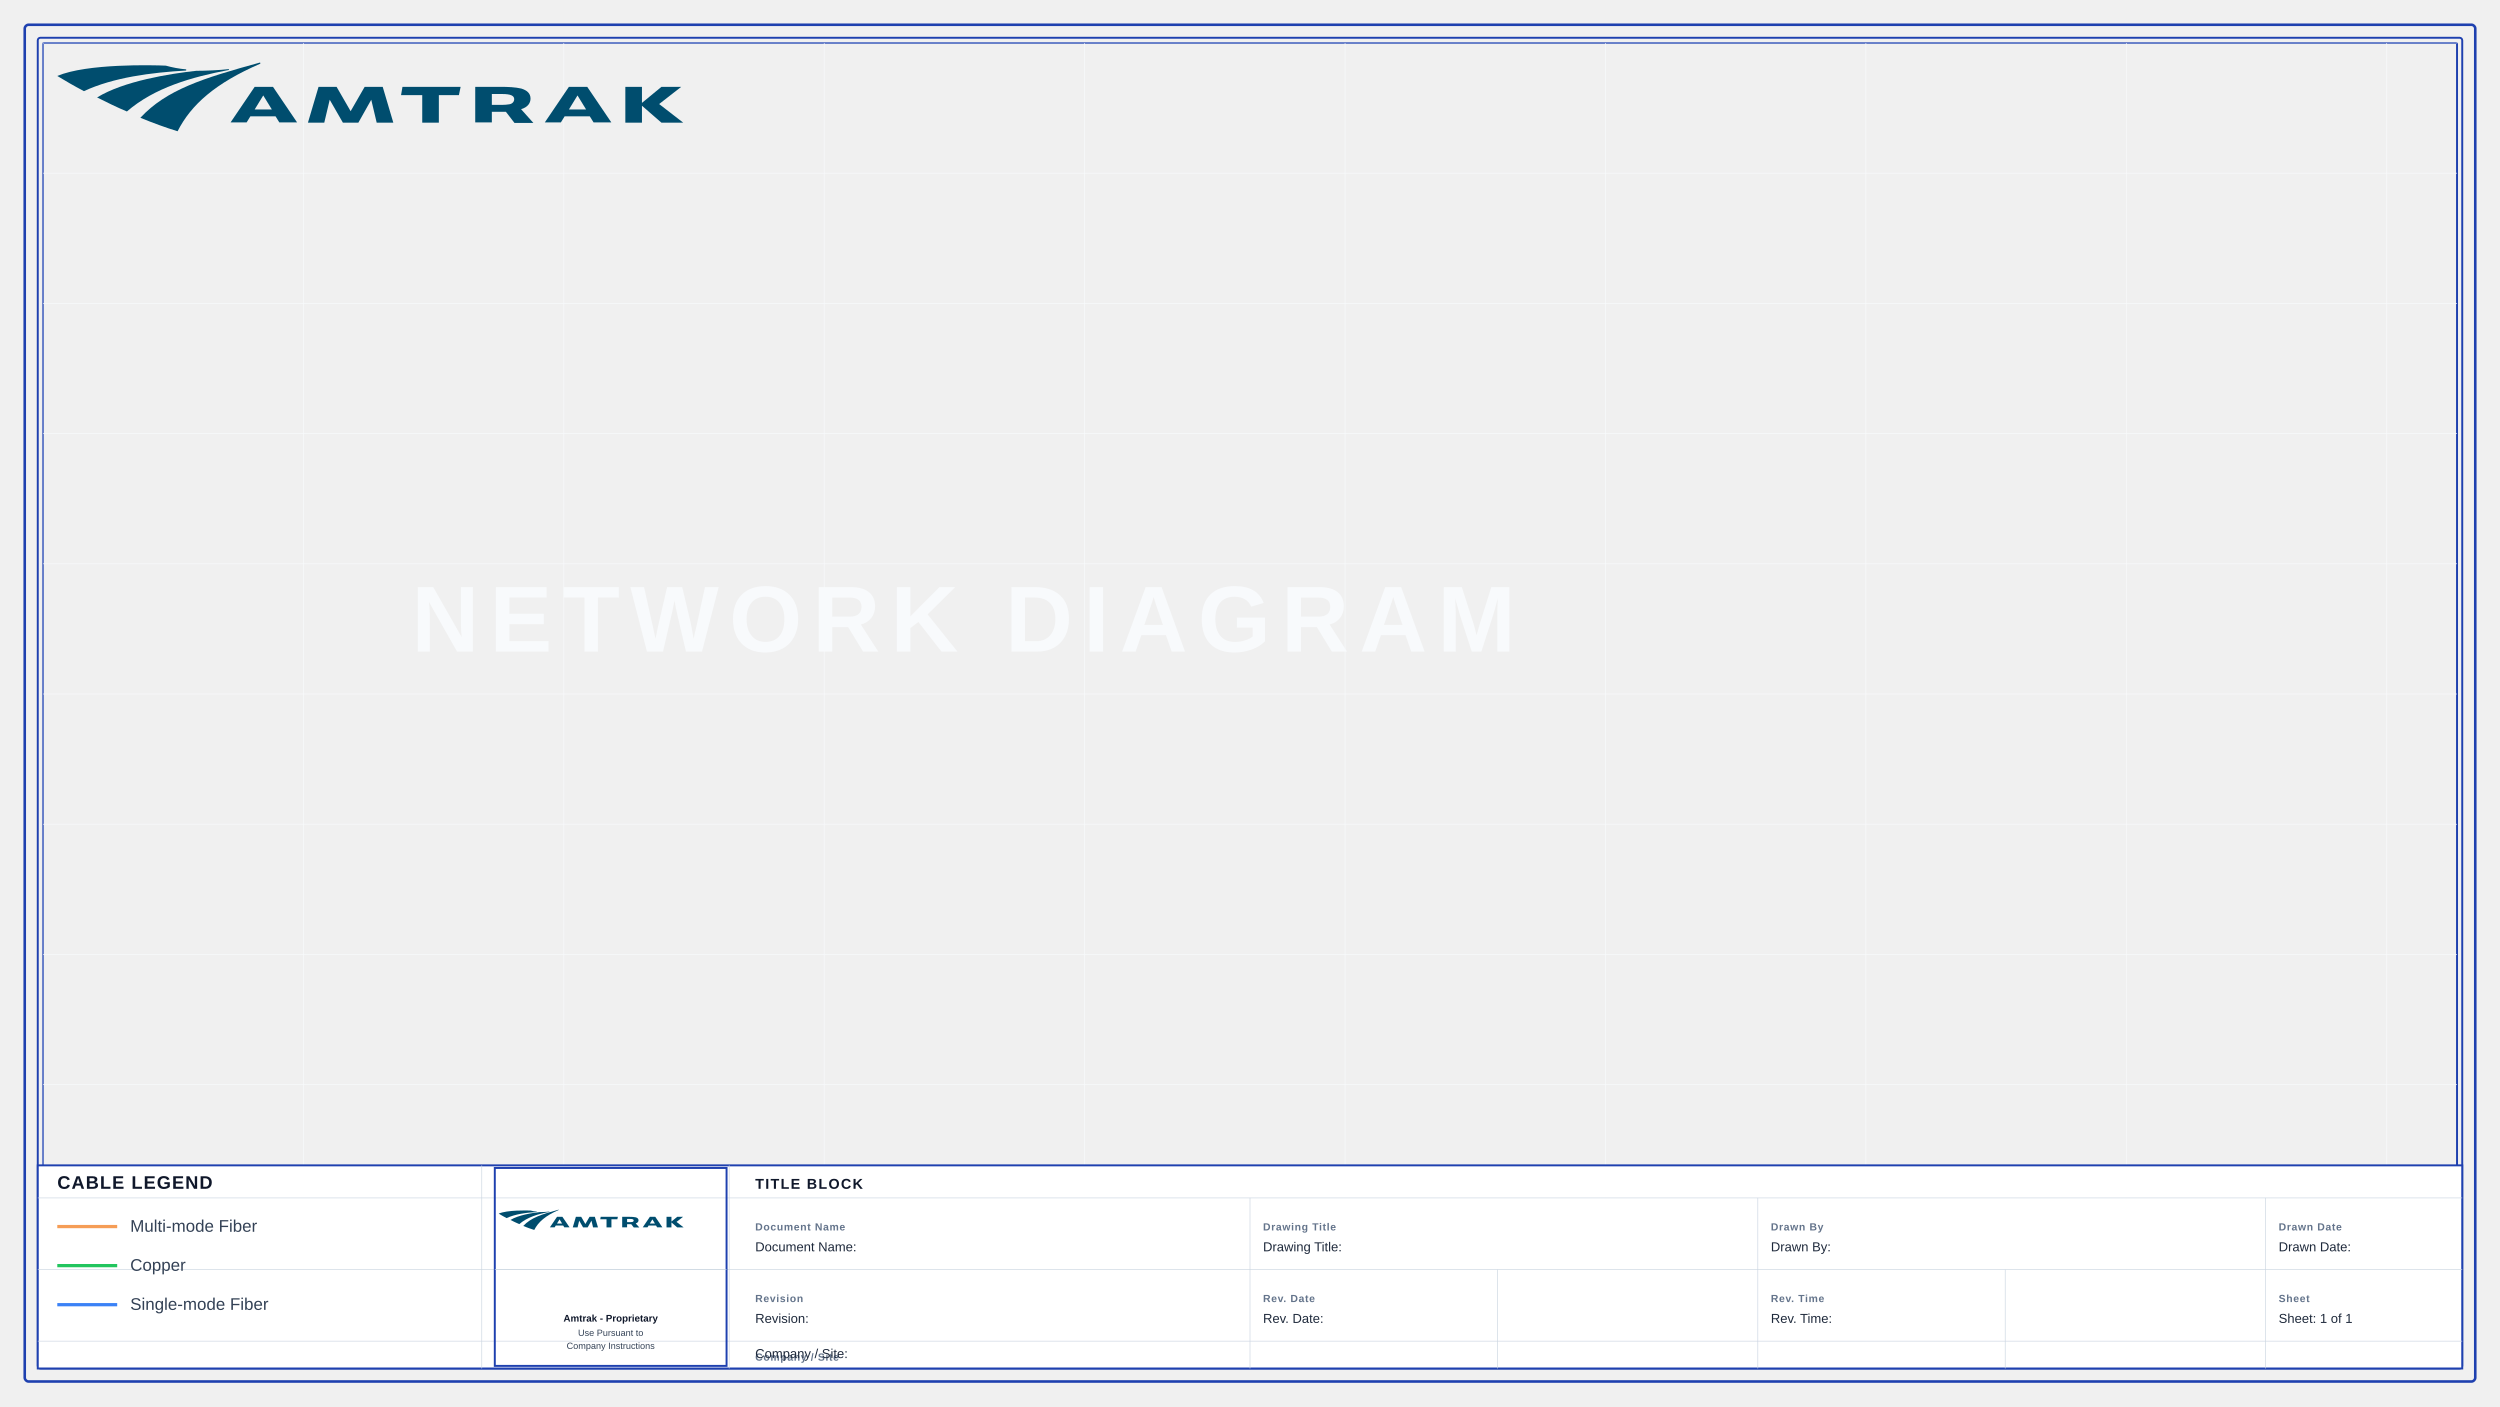
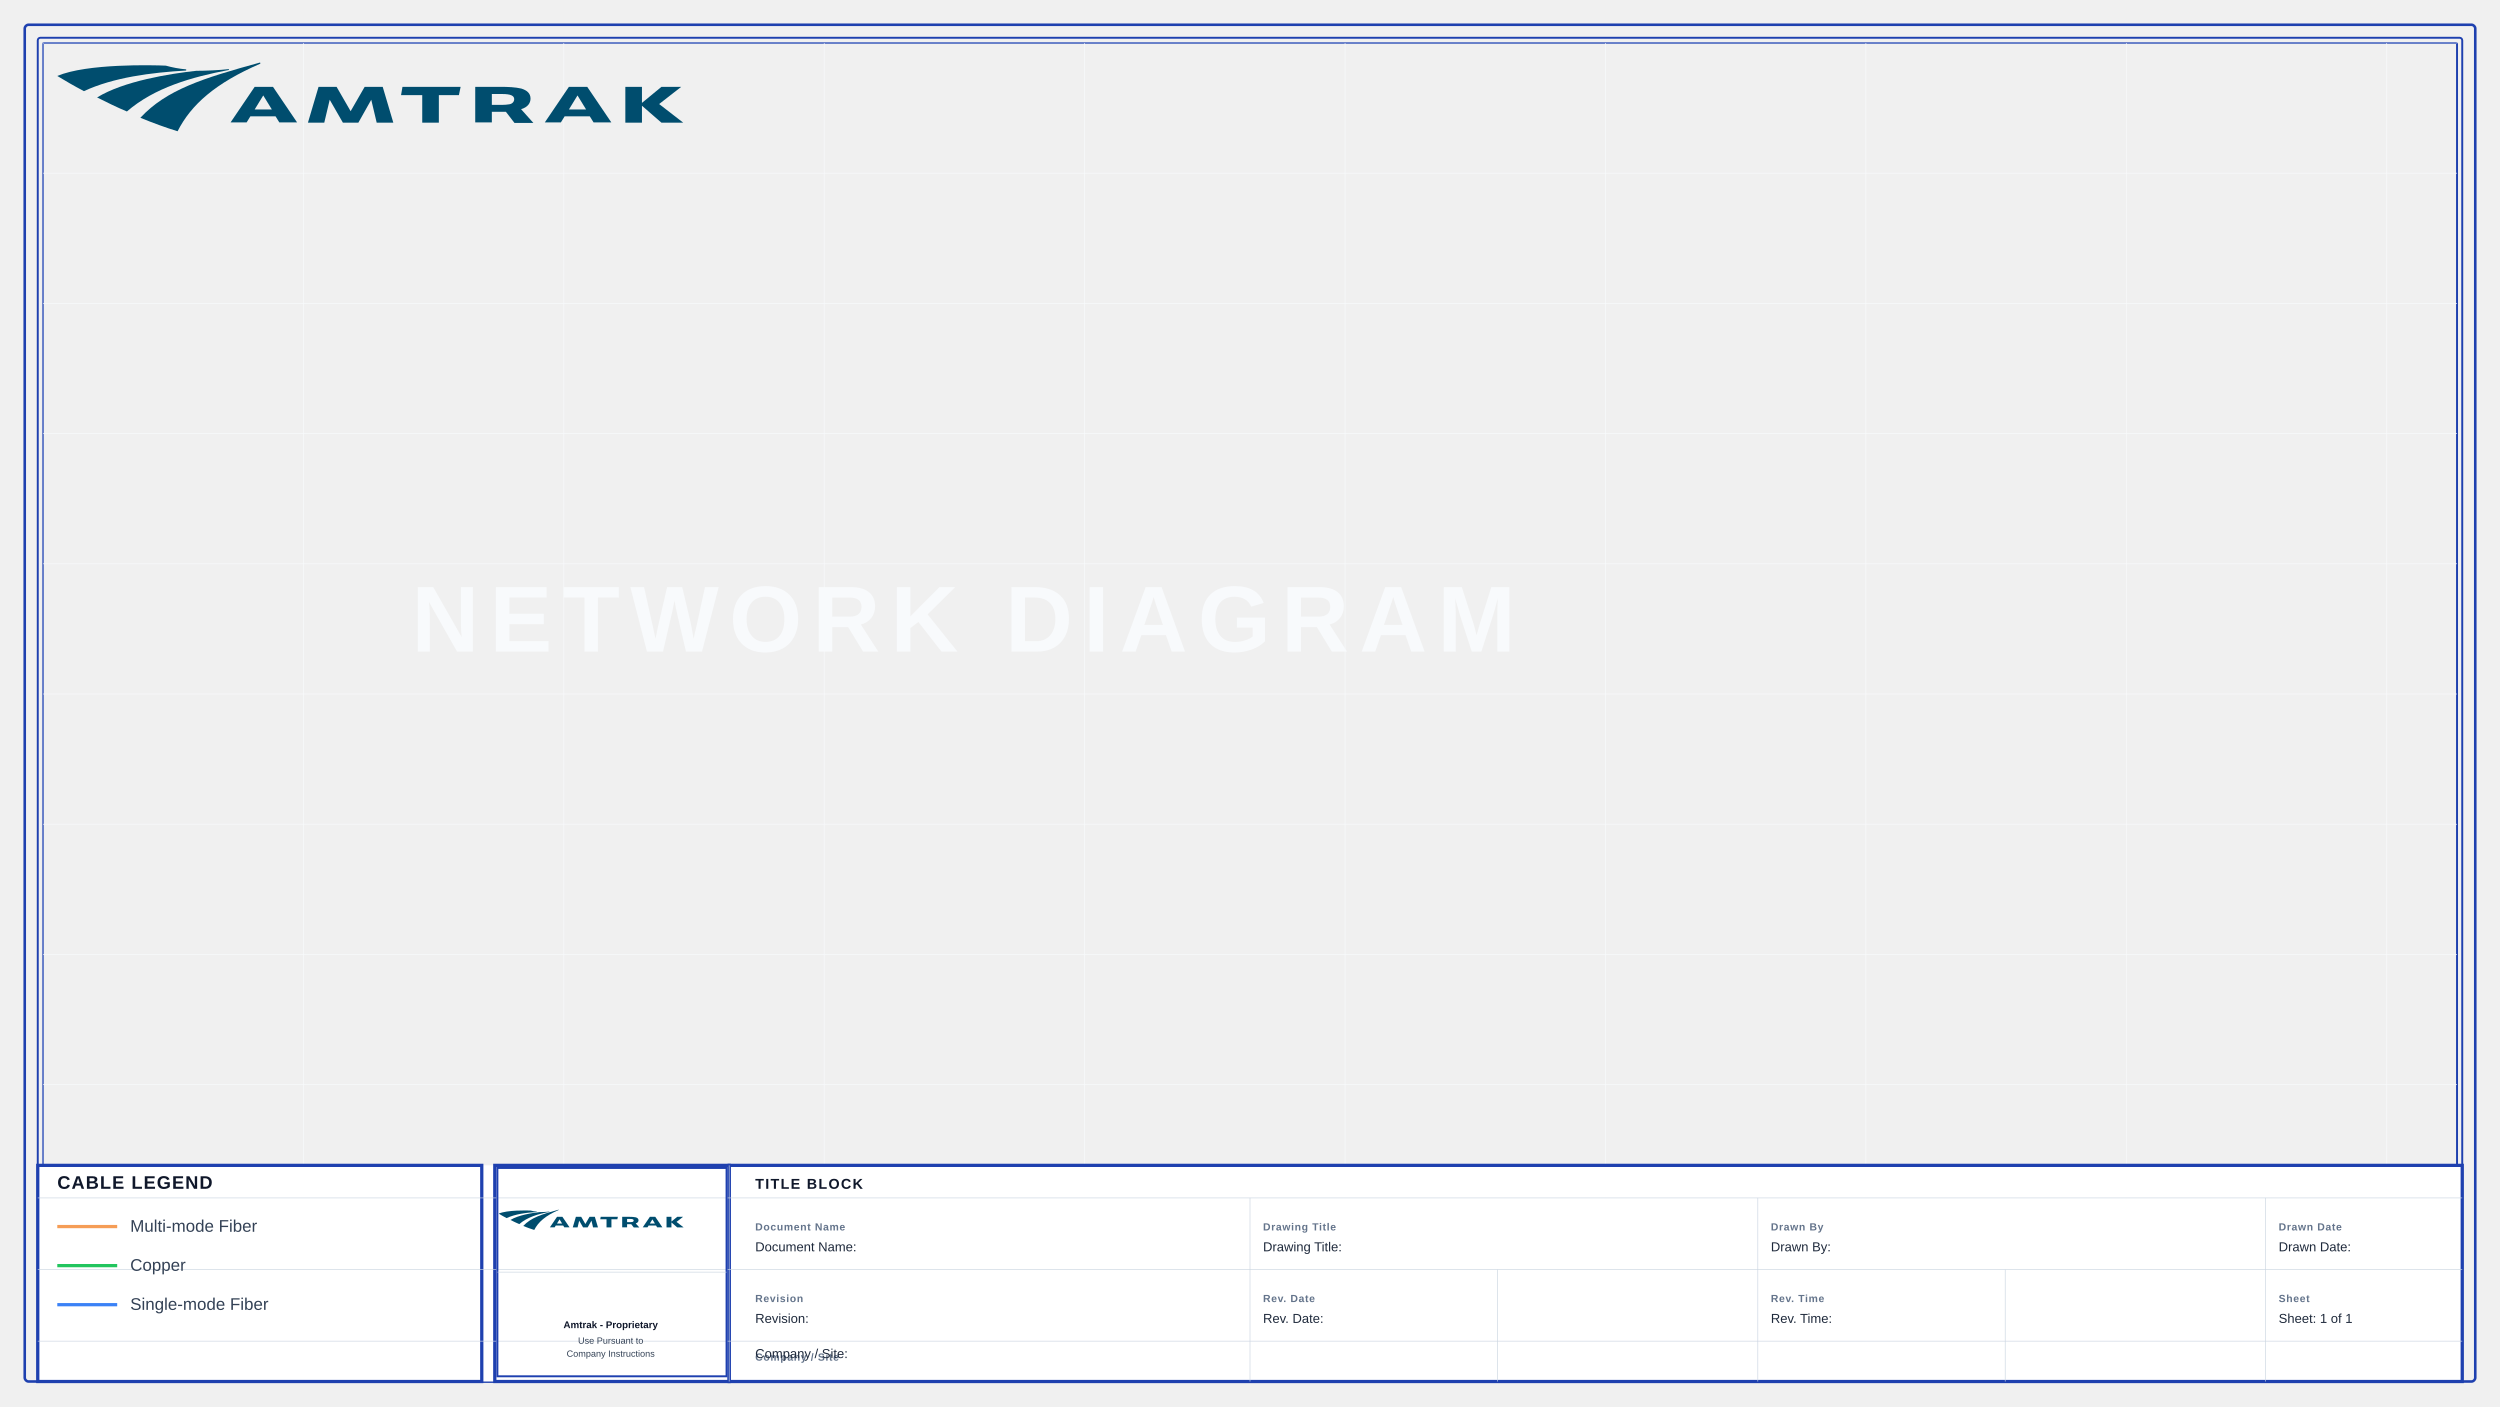
<svg xmlns="http://www.w3.org/2000/svg" width="1920" height="1080" viewBox="0 0 1920 1080">
  <defs>
    <style>
      .bg { fill: none; }
      .border { fill: none; stroke: #1e40af; stroke-width: 2; }
      .border-inner { fill: none; stroke: #1e40af; stroke-width: 1.5; }
      .sep { fill: none; stroke: #cbd5e1; stroke-width: 0.5; }
      .grid { fill: none; stroke: #f1f5f9; stroke-width: 0.5; }
      .grid-bold { fill: none; stroke: #e2e8f0; stroke-width: 0.8; }
      .tb-border { fill: none; stroke: #1e40af; stroke-width: 1.5; }
+       .section-border { fill: none; stroke: #1e40af; stroke-width: 2.5; }
      .tb-light { fill: none; stroke: #93c5fd; stroke-width: 0.5; }
      .tb-text { font-family: 'Segoe UI', Arial, sans-serif; font-size: 10px; fill: #1e293b; }
      .tb-label { font-family: 'Segoe UI', Arial, sans-serif; font-size: 8px; fill: #64748b; font-weight: 600; text-transform: uppercase; letter-spacing: 0.5px; }
      .tb-title { font-family: 'Segoe UI', Arial, sans-serif; font-size: 11px; fill: #0f172a; font-weight: 700; text-transform: uppercase; letter-spacing: 1px; }
      .legend-text { font-family: 'Segoe UI', Arial, sans-serif; font-size: 13px; fill: #334155; }
      .legend-title { font-family: 'Segoe UI', Arial, sans-serif; font-size: 14px; fill: #0f172a; font-weight: 700; text-transform: uppercase; letter-spacing: 0.8px; }
      .st10 { fill: none; stroke: #f59d56; stroke-width: 2.5; }
      .st11 { fill: none; stroke: #22c55e; stroke-width: 2.5; }
      .st12 { fill: none; stroke: #3b82f6; stroke-width: 2.5; }
      .watermark { font-family: 'Segoe UI', Arial, sans-serif; font-size: 72px; fill: #f8fafc; font-weight: 700; letter-spacing: 8px; }
    </style>
  </defs>
  <rect class="bg" width="1920" height="1080" />
  <rect class="border" x="19" y="19" width="1882" height="1042" rx="3" />
-   <rect class="border-inner" x="29" y="29" width="1862" height="1022" rx="2" />
-   <rect class="border-inner" x="33" y="33" width="1854" height="1014" rx="1" />
+   <rect class="border-inner" x="29" y="29" width="1862" height="1032" rx="2" />
+   <rect class="border-inner" x="33" y="33" width="1854" height="1024" rx="1" />
  <g fill="none" stroke="#f8fafc" stroke-width="0.5">
    <line x1="33" y1="33" x2="1887" y2="33" />
    <line x1="33" y1="133" x2="1887" y2="133" />
    <line x1="33" y1="233" x2="1887" y2="233" />
    <line x1="33" y1="333" x2="1887" y2="333" />
    <line x1="33" y1="433" x2="1887" y2="433" />
    <line x1="33" y1="533" x2="1887" y2="533" />
    <line x1="33" y1="633" x2="1887" y2="633" />
    <line x1="33" y1="733" x2="1887" y2="733" />
    <line x1="33" y1="833" x2="1887" y2="833" />
    <line x1="33" y1="33" x2="33" y2="895" />
    <line x1="233" y1="33" x2="233" y2="895" />
    <line x1="433" y1="33" x2="433" y2="895" />
    <line x1="633" y1="33" x2="633" y2="895" />
    <line x1="833" y1="33" x2="833" y2="895" />
    <line x1="1033" y1="33" x2="1033" y2="895" />
    <line x1="1233" y1="33" x2="1233" y2="895" />
    <line x1="1433" y1="33" x2="1433" y2="895" />
    <line x1="1633" y1="33" x2="1633" y2="895" />
    <line x1="1833" y1="33" x2="1833" y2="895" />
  </g>
  <g transform="translate(44, 48) scale(2.2)">
    <g transform="translate(286, -490)">
      <polygon fill="#004d6e" points="-178.7,498.5 -183.6,507 -188.5,498.5 -194.8,498.5 -198.5,511 -192.8,511 -190.9,503 -186.3,511 -180.9,511 -176.4,503 -174.5,511 -168.7,511 -172.4,498.5" />
      <path fill="#004d6e" d="M-217.1,498.5l-8.4,12.4h5.6l1.3-2.1h8.8l1.3,2.1h6.2l-8.4-12.4H-217.1z M-217.1,506.4l3-4.9l3,4.9H-217.1z" />
      <path fill="#004d6e" d="M-107.4,498.5l-8.4,12.4h5.6l1.3-2.1h8.8l1.3,2.1h6.2l-8.4-12.4H-107.4z M-107.4,506.4l3-4.9l3,4.9H-107.4z" />
      <polygon fill="#004d6e" points="-68.2,498.5 -75.1,498.5 -81.9,504.1 -81.9,498.5 -87.7,498.5 -87.7,511 -81.9,511 -81.9,505.1 -75.1,511 -67.5,511 -75.9,504.5" />
      <path fill="#004d6e" d="M-120.8,502.6c0-1.9-1.3-2.9-3.2-3.5c-2.1-0.5-4.7-0.6-7.2-0.6c-4.8,0-8.9,0-8.9,0v12.4h5.8v-3.7h4.9l3,3.9h6.6l-4.3-4.8C-121.7,505.6-120.8,504.1-120.8,502.6z M-128.3,504.6c-0.7,0.1-1.4,0.2-2.5,0.2c-1,0-3.5,0-3.5,0V501c0,0,2.8,0,3.6,0c3,0,4.2,0.6,4.2,1.8C-126.5,503.8-127.3,504.5-128.3,504.6z" />
      <polygon fill="#004d6e" points="-166,501.4 -158.6,501.4 -158.6,511 -152.8,511 -152.8,501.4 -145.8,501.4 -145.2,498.5 -165.5,498.5" />
      <path fill="#004d6e" d="M-215.2,490c-20,5.5-32.7,9.5-41.8,19.3c4.4,1.8,9,3.5,13,4.7c4.7-9.3,13.2-16.8,28.9-23.6L-215.2,490L-215.2,490z" />
      <path fill="#004d6e" d="M-241,492.4c-2.4-0.2-5-0.7-7.1-1.3c-4.4-0.2-27.6-0.8-37.9,3.6c2.8,1.7,5.7,3.4,9.3,5.3c10.3-4.8,23.5-6.5,35.7-7.2V492.4z" />
      <path fill="#004d6e" d="M-226.1,492.3c-3.2,0.4-8.3,0.6-11.4,0.6c-9.2,1-25.4,3.6-34.6,9.3c3.4,1.7,6.8,3.4,10.4,4.9c9.6-8.3,22.5-12,35.6-14.5C-226.1,492.6-226.1,492.3-226.1,492.3z" />
    </g>
  </g>
  <text x="740" y="480" class="watermark" text-anchor="middle" dominant-baseline="middle">NETWORK DIAGRAM</text>
-   <rect fill="#ffffff" x="29" y="895" width="1862" height="156" />
-   <rect class="tb-border" x="29" y="895" width="1862" height="156" />
-   <line class="sep" x1="370" y1="895" x2="370" y2="1051" />
+   <rect fill="#ffffff" x="29" y="895" width="1862" height="166" />
+   <rect class="section-border" x="29" y="895" width="341" height="166" />
+   <rect class="section-border" x="380" y="895" width="180" height="166" />
+   <rect class="section-border" x="560" y="895" width="1331" height="166" />
  <line class="sep" x1="29" y1="920" x2="1891" y2="920" />
  <line class="sep" x1="29" y1="975" x2="1891" y2="975" />
  <line class="sep" x1="29" y1="1030" x2="1891" y2="1030" />
-   <line class="sep" x1="560" y1="895" x2="560" y2="1051" />
-   <line class="sep" x1="960" y1="920" x2="960" y2="1051" />
-   <line class="sep" x1="1350" y1="920" x2="1350" y2="1051" />
-   <line class="sep" x1="1740" y1="920" x2="1740" y2="1051" />
-   <line class="sep" x1="1150" y1="975" x2="1150" y2="1051" />
-   <line class="sep" x1="1540" y1="975" x2="1540" y2="1051" />
+   <line class="sep" x1="560" y1="895" x2="560" y2="1061" />
+   <line class="sep" x1="960" y1="920" x2="960" y2="1061" />
+   <line class="sep" x1="1350" y1="920" x2="1350" y2="1061" />
+   <line class="sep" x1="1740" y1="920" x2="1740" y2="1061" />
+   <line class="sep" x1="1150" y1="975" x2="1150" y2="1061" />
+   <line class="sep" x1="1540" y1="975" x2="1540" y2="1061" />
  <text class="legend-title" x="44" y="913">CABLE LEGEND</text>
  <line class="st10" x1="44" y1="942" x2="90" y2="942" />
  <text class="legend-text" x="100" y="946">Multi-mode Fiber</text>
  <line class="st11" x1="44" y1="972" x2="90" y2="972" />
  <text class="legend-text" x="100" y="976">Copper</text>
  <line class="st12" x1="44" y1="1002" x2="90" y2="1002" />
  <text class="legend-text" x="100" y="1006">Single-mode Fiber</text>
-   <rect class="tb-border" x="380" y="897" width="178" height="152" />
-   <line class="sep" x1="380" y1="975" x2="558" y2="975" />
+   <rect class="tb-border" x="382" y="897" width="176" height="160" />
+   <line class="sep" x1="382" y1="977" x2="558" y2="977" />
  <g transform="translate(383, 929) scale(0.65)">
    <g transform="translate(286, -490)">
      <polygon fill="#004d6e" points="-178.7,498.5 -183.6,507 -188.5,498.5 -194.8,498.5 -198.5,511 -192.8,511 -190.9,503 -186.3,511 -180.9,511 -176.4,503 -174.5,511 -168.7,511 -172.4,498.5" />
      <path fill="#004d6e" d="M-217.1,498.5l-8.4,12.4h5.6l1.3-2.1h8.8l1.3,2.1h6.2l-8.4-12.4H-217.1z M-217.1,506.4l3-4.9l3,4.9H-217.1z" />
      <path fill="#004d6e" d="M-107.4,498.5l-8.4,12.4h5.6l1.3-2.1h8.8l1.3,2.1h6.2l-8.4-12.4H-107.4z M-107.4,506.4l3-4.9l3,4.9H-107.4z" />
      <polygon fill="#004d6e" points="-68.2,498.5 -75.1,498.5 -81.9,504.1 -81.9,498.5 -87.7,498.5 -87.7,511 -81.9,511 -81.9,505.1 -75.1,511 -67.5,511 -75.9,504.5" />
      <path fill="#004d6e" d="M-120.8,502.6c0-1.9-1.3-2.9-3.2-3.5c-2.1-0.5-4.7-0.6-7.2-0.6c-4.8,0-8.9,0-8.9,0v12.4h5.8v-3.7h4.9l3,3.9h6.6l-4.3-4.8C-121.7,505.6-120.8,504.1-120.8,502.6z M-128.3,504.6c-0.7,0.1-1.4,0.2-2.5,0.2c-1,0-3.5,0-3.5,0V501c0,0,2.8,0,3.6,0c3,0,4.2,0.6,4.2,1.8C-126.5,503.8-127.3,504.5-128.3,504.6z" />
      <polygon fill="#004d6e" points="-166,501.4 -158.6,501.4 -158.6,511 -152.8,511 -152.8,501.4 -145.8,501.4 -145.2,498.5 -165.5,498.5" />
      <path fill="#004d6e" d="M-215.2,490c-20,5.5-32.7,9.5-41.8,19.3c4.4,1.8,9,3.5,13,4.7c4.7-9.3,13.2-16.8,28.9-23.6L-215.2,490L-215.2,490z" />
      <path fill="#004d6e" d="M-241,492.4c-2.4-0.2-5-0.7-7.1-1.3c-4.4-0.2-27.6-0.8-37.9,3.6c2.8,1.7,5.7,3.4,9.3,5.3c10.3-4.8,23.5-6.5,35.7-7.2V492.4z" />
      <path fill="#004d6e" d="M-226.1,492.3c-3.2,0.4-8.3,0.6-11.4,0.6c-9.2,1-25.4,3.6-34.6,9.3c3.4,1.7,6.8,3.4,10.4,4.9c9.6-8.3,22.5-12,35.6-14.5C-226.1,492.6-226.1,492.3-226.1,492.3z" />
    </g>
  </g>
-   <text x="469" y="1015" font-family="'Segoe UI', Arial, sans-serif" font-size="7.5px" fill="#0f172a" font-weight="700" text-anchor="middle">Amtrak - Proprietary</text>
-   <text x="469" y="1026" font-family="'Segoe UI', Arial, sans-serif" font-size="7px" fill="#334155" text-anchor="middle">Use Pursuant to</text>
-   <text x="469" y="1036" font-family="'Segoe UI', Arial, sans-serif" font-size="7px" fill="#334155" text-anchor="middle">Company Instructions</text>
+   <text x="469" y="1020" font-family="'Segoe UI', Arial, sans-serif" font-size="7.5px" fill="#0f172a" font-weight="700" text-anchor="middle">Amtrak - Proprietary</text>
+   <text x="469" y="1032" font-family="'Segoe UI', Arial, sans-serif" font-size="7px" fill="#334155" text-anchor="middle">Use Pursuant to</text>
+   <text x="469" y="1042" font-family="'Segoe UI', Arial, sans-serif" font-size="7px" fill="#334155" text-anchor="middle">Company Instructions</text>
  <text class="tb-title" x="580" y="913">TITLE BLOCK</text>
  <text class="tb-label" x="580" y="945">Document Name</text>
  <text class="tb-text" id="tb-docname-val" x="580" y="961">Document Name: </text>
  <text class="tb-label" x="970" y="945">Drawing Title</text>
  <text class="tb-text" id="tb-drawtitle-val" x="970" y="961">Drawing Title: </text>
  <text class="tb-label" x="1360" y="945">Drawn By</text>
  <text class="tb-text" id="tb-drawnby-val" x="1360" y="961">Drawn By: </text>
  <text class="tb-label" x="1750" y="945">Drawn Date</text>
  <text class="tb-text" id="tb-drawndate-val" x="1750" y="961">Drawn Date: </text>
  <text class="tb-label" x="580" y="1000">Revision</text>
  <text class="tb-text" id="tb-revision-val" x="580" y="1016">Revision: </text>
  <text class="tb-label" x="970" y="1000">Rev. Date</text>
  <text class="tb-text" id="tb-revdate-val" x="970" y="1016">Rev. Date: </text>
  <text class="tb-label" x="1360" y="1000">Rev. Time</text>
  <text class="tb-text" id="tb-revtime-val" x="1360" y="1016">Rev. Time: </text>
  <text class="tb-label" x="1750" y="1000">Sheet</text>
  <text class="tb-text" id="tb-sheet-val" x="1750" y="1016">Sheet: 1 of 1</text>
  <text class="tb-label" x="580" y="1045">Company / Site</text>
  <text class="tb-text" id="tb-site-val" x="580" y="1043">Company / Site: </text>
</svg>
